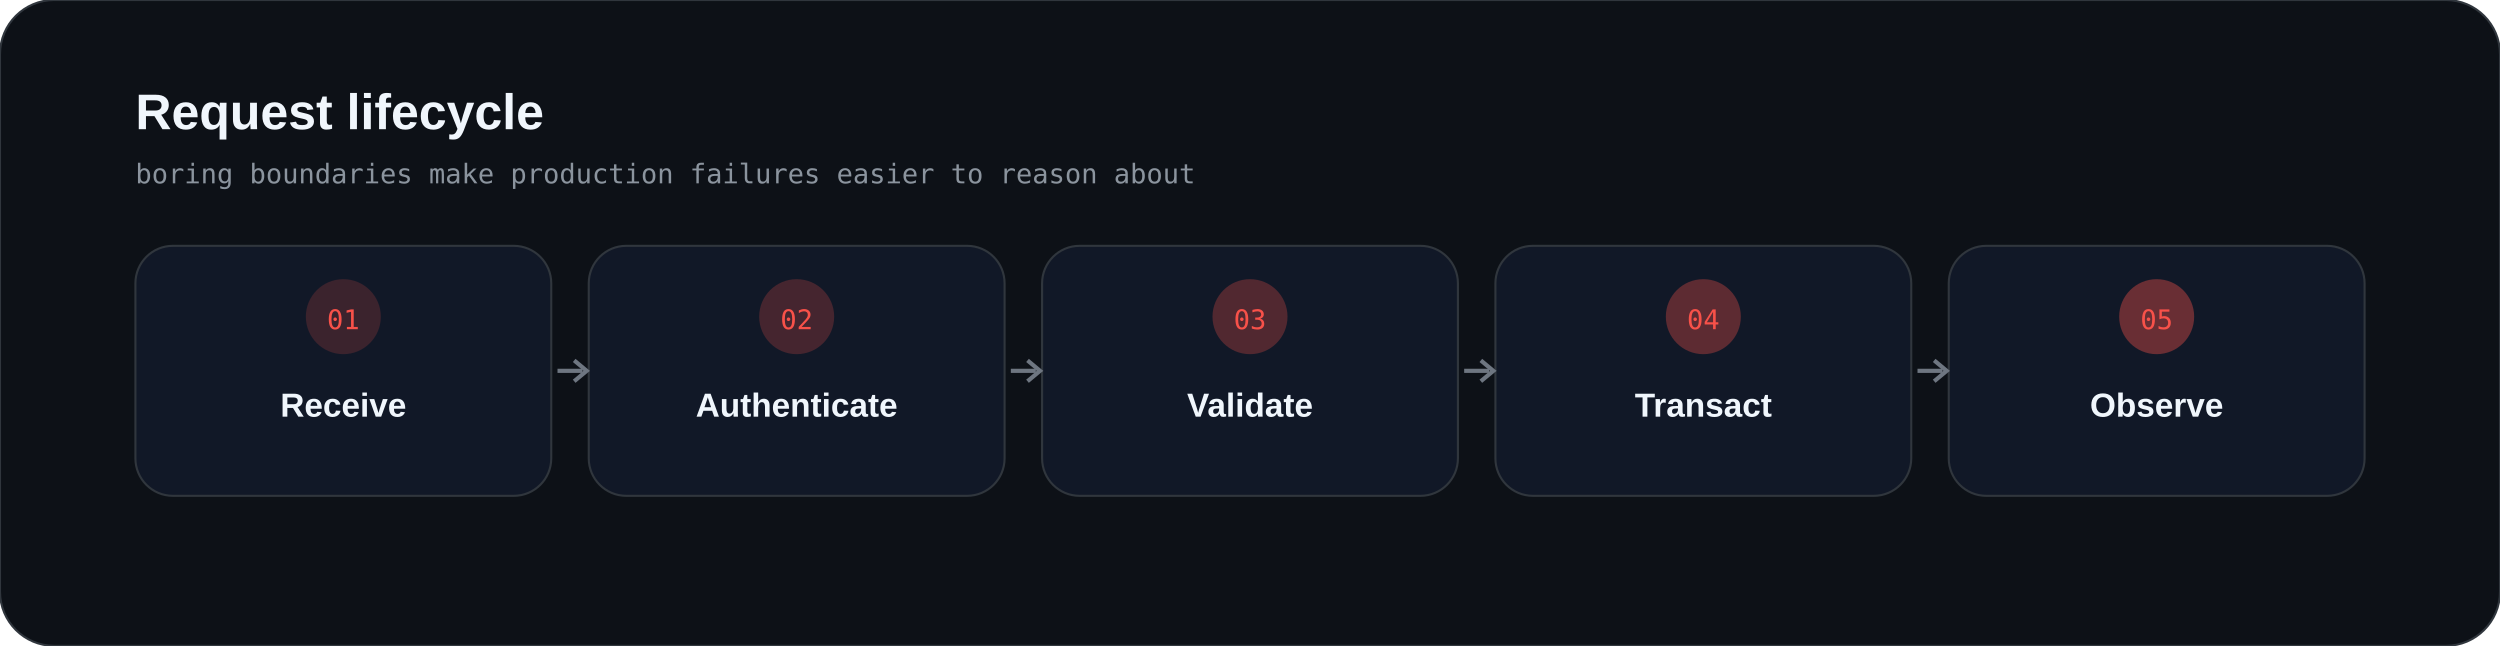
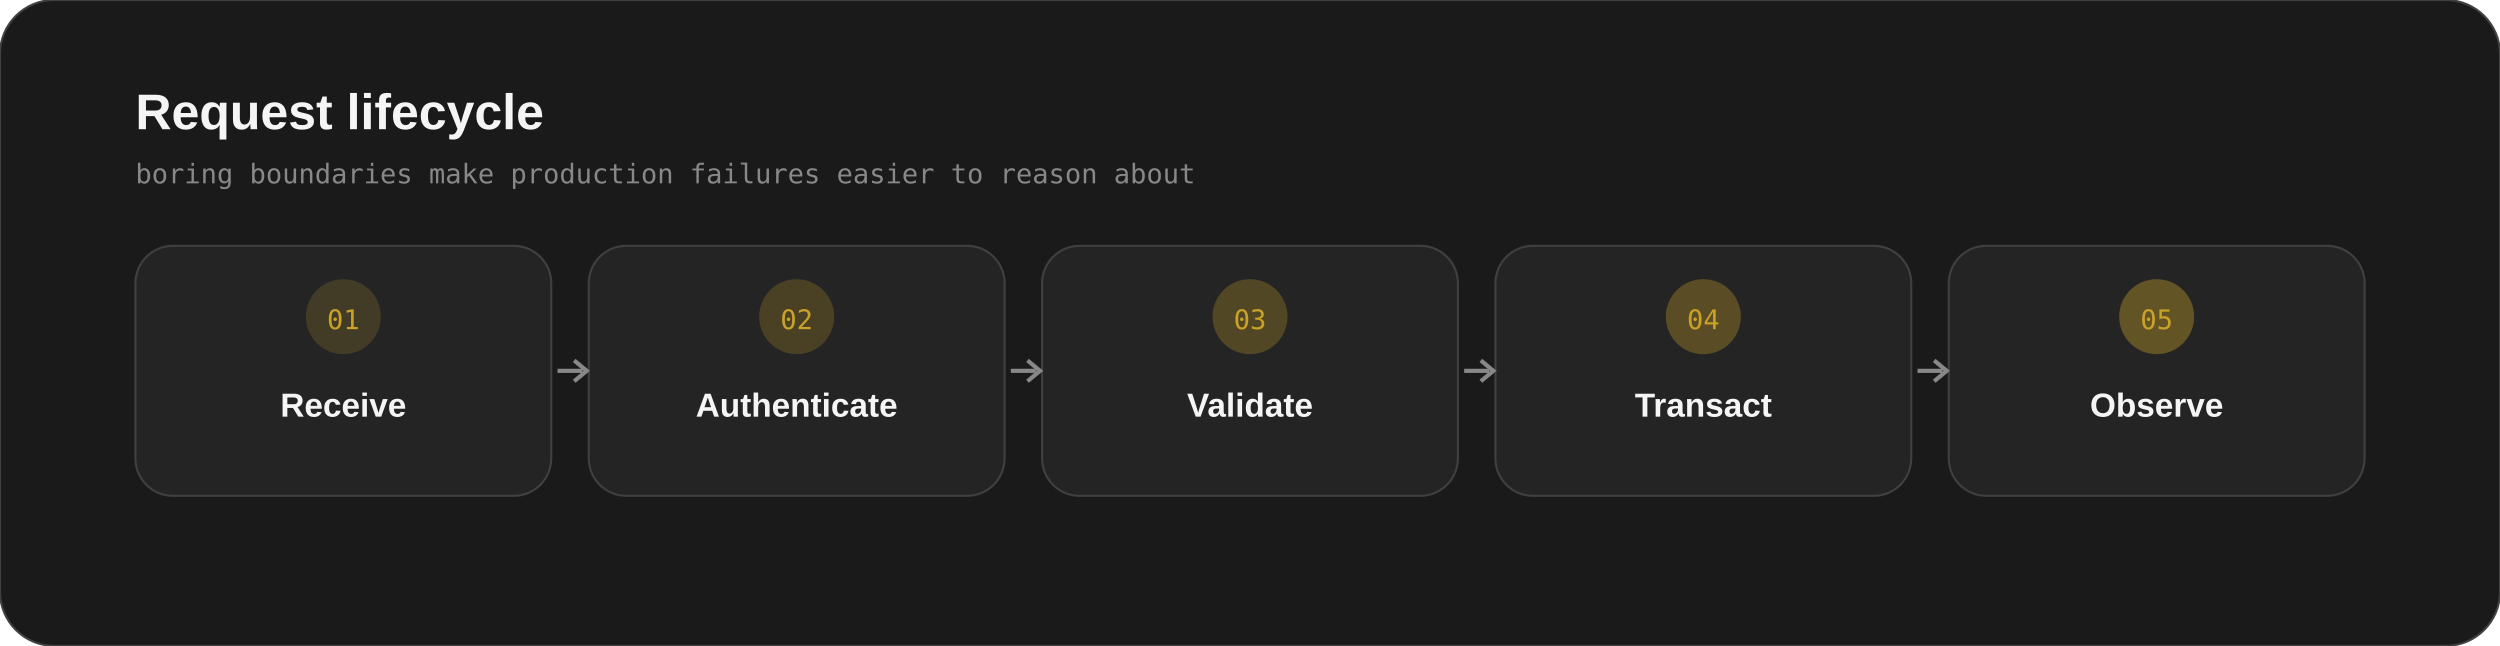
<svg xmlns="http://www.w3.org/2000/svg" width="1200" height="310" viewBox="0 0 1200 310">
-   <rect width="1200" height="310" rx="26" fill="#0d1117" stroke="#30363d" />
-   <text x="65" y="62" fill="#f0f6fc" font-family="Arial" font-size="24" font-weight="700">Request lifecycle</text>
-   <text x="65" y="88" fill="#8b949e" font-family="monospace" font-size="13">boring boundaries make production failures easier to reason about</text>
+   <rect width="1200" height="310" rx="26" fill="#1a1a1a" stroke="#404040" />
+   <text x="65" y="62" fill="#f5f5f5" font-family="Arial" font-size="24" font-weight="700">Request lifecycle</text>
+   <text x="65" y="88" fill="#888888" font-family="monospace" font-size="13">boring boundaries make production failures easier to reason about</text>
  <g transform="translate(65 118)">
-     <rect width="199.6" height="120" rx="18" fill="#111827" stroke="#30363d" />
-     <circle cx="99.8" cy="34" r="18" fill="#f85149" opacity="0.18" />
-     <text x="99.8" y="40" text-anchor="middle" fill="#f85149" font-family="monospace" font-size="13">01</text>
-     <text x="99.8" y="82" text-anchor="middle" fill="#f0f6fc" font-family="Arial" font-size="16" font-weight="700">Receive</text>
+     <rect width="199.6" height="120" rx="18" fill="#242424" stroke="#404040" />
+     <circle cx="99.8" cy="34" r="18" fill="#c9a227" opacity="0.18" />
+     <text x="99.8" y="40" text-anchor="middle" fill="#c9a227" font-family="monospace" font-size="13">01</text>
+     <text x="99.8" y="82" text-anchor="middle" fill="#f5f5f5" font-family="Arial" font-size="16" font-weight="700">Receive</text>
  </g>
  <g transform="translate(282.6 118)">
-     <rect width="199.6" height="120" rx="18" fill="#111827" stroke="#30363d" />
-     <circle cx="99.8" cy="34" r="18" fill="#f85149" opacity="0.23" />
-     <text x="99.8" y="40" text-anchor="middle" fill="#f85149" font-family="monospace" font-size="13">02</text>
-     <text x="99.8" y="82" text-anchor="middle" fill="#f0f6fc" font-family="Arial" font-size="16" font-weight="700">Authenticate</text>
+     <rect width="199.6" height="120" rx="18" fill="#242424" stroke="#404040" />
+     <circle cx="99.8" cy="34" r="18" fill="#c9a227" opacity="0.23" />
+     <text x="99.8" y="40" text-anchor="middle" fill="#c9a227" font-family="monospace" font-size="13">02</text>
+     <text x="99.8" y="82" text-anchor="middle" fill="#f5f5f5" font-family="Arial" font-size="16" font-weight="700">Authenticate</text>
  </g>
  <g transform="translate(500.2 118)">
-     <rect width="199.6" height="120" rx="18" fill="#111827" stroke="#30363d" />
-     <circle cx="99.8" cy="34" r="18" fill="#f85149" opacity="0.28" />
-     <text x="99.8" y="40" text-anchor="middle" fill="#f85149" font-family="monospace" font-size="13">03</text>
-     <text x="99.8" y="82" text-anchor="middle" fill="#f0f6fc" font-family="Arial" font-size="16" font-weight="700">Validate</text>
+     <rect width="199.6" height="120" rx="18" fill="#242424" stroke="#404040" />
+     <circle cx="99.8" cy="34" r="18" fill="#c9a227" opacity="0.28" />
+     <text x="99.8" y="40" text-anchor="middle" fill="#c9a227" font-family="monospace" font-size="13">03</text>
+     <text x="99.8" y="82" text-anchor="middle" fill="#f5f5f5" font-family="Arial" font-size="16" font-weight="700">Validate</text>
  </g>
  <g transform="translate(717.8 118)">
-     <rect width="199.6" height="120" rx="18" fill="#111827" stroke="#30363d" />
-     <circle cx="99.8" cy="34" r="18" fill="#f85149" opacity="0.33" />
-     <text x="99.8" y="40" text-anchor="middle" fill="#f85149" font-family="monospace" font-size="13">04</text>
-     <text x="99.8" y="82" text-anchor="middle" fill="#f0f6fc" font-family="Arial" font-size="16" font-weight="700">Transact</text>
+     <rect width="199.6" height="120" rx="18" fill="#242424" stroke="#404040" />
+     <circle cx="99.8" cy="34" r="18" fill="#c9a227" opacity="0.33" />
+     <text x="99.8" y="40" text-anchor="middle" fill="#c9a227" font-family="monospace" font-size="13">04</text>
+     <text x="99.8" y="82" text-anchor="middle" fill="#f5f5f5" font-family="Arial" font-size="16" font-weight="700">Transact</text>
  </g>
  <g transform="translate(935.4 118)">
-     <rect width="199.6" height="120" rx="18" fill="#111827" stroke="#30363d" />
-     <circle cx="99.8" cy="34" r="18" fill="#f85149" opacity="0.38" />
-     <text x="99.8" y="40" text-anchor="middle" fill="#f85149" font-family="monospace" font-size="13">05</text>
-     <text x="99.8" y="82" text-anchor="middle" fill="#f0f6fc" font-family="Arial" font-size="16" font-weight="700">Observe</text>
+     <rect width="199.6" height="120" rx="18" fill="#242424" stroke="#404040" />
+     <circle cx="99.8" cy="34" r="18" fill="#c9a227" opacity="0.38" />
+     <text x="99.8" y="40" text-anchor="middle" fill="#c9a227" font-family="monospace" font-size="13">05</text>
+     <text x="99.8" y="82" text-anchor="middle" fill="#f5f5f5" font-family="Arial" font-size="16" font-weight="700">Observe</text>
  </g>
-   <path d="M267.6 178h12" stroke="#6e7681" stroke-width="2" />
-   <path d="M275.6 173l6 5-6 5" fill="none" stroke="#6e7681" stroke-width="2" />
-   <path d="M485.2 178h12" stroke="#6e7681" stroke-width="2" />
-   <path d="M493.2 173l6 5-6 5" fill="none" stroke="#6e7681" stroke-width="2" />
-   <path d="M702.8 178h12" stroke="#6e7681" stroke-width="2" />
-   <path d="M710.8 173l6 5-6 5" fill="none" stroke="#6e7681" stroke-width="2" />
-   <path d="M920.4 178h12" stroke="#6e7681" stroke-width="2" />
-   <path d="M928.4 173l6 5-6 5" fill="none" stroke="#6e7681" stroke-width="2" />
+   <path d="M267.6 178h12" stroke="#888888" stroke-width="2" />
+   <path d="M275.6 173l6 5-6 5" fill="none" stroke="#888888" stroke-width="2" />
+   <path d="M485.2 178h12" stroke="#888888" stroke-width="2" />
+   <path d="M493.2 173l6 5-6 5" fill="none" stroke="#888888" stroke-width="2" />
+   <path d="M702.8 178h12" stroke="#888888" stroke-width="2" />
+   <path d="M710.8 173l6 5-6 5" fill="none" stroke="#888888" stroke-width="2" />
+   <path d="M920.4 178h12" stroke="#888888" stroke-width="2" />
+   <path d="M928.4 173l6 5-6 5" fill="none" stroke="#888888" stroke-width="2" />
</svg>
